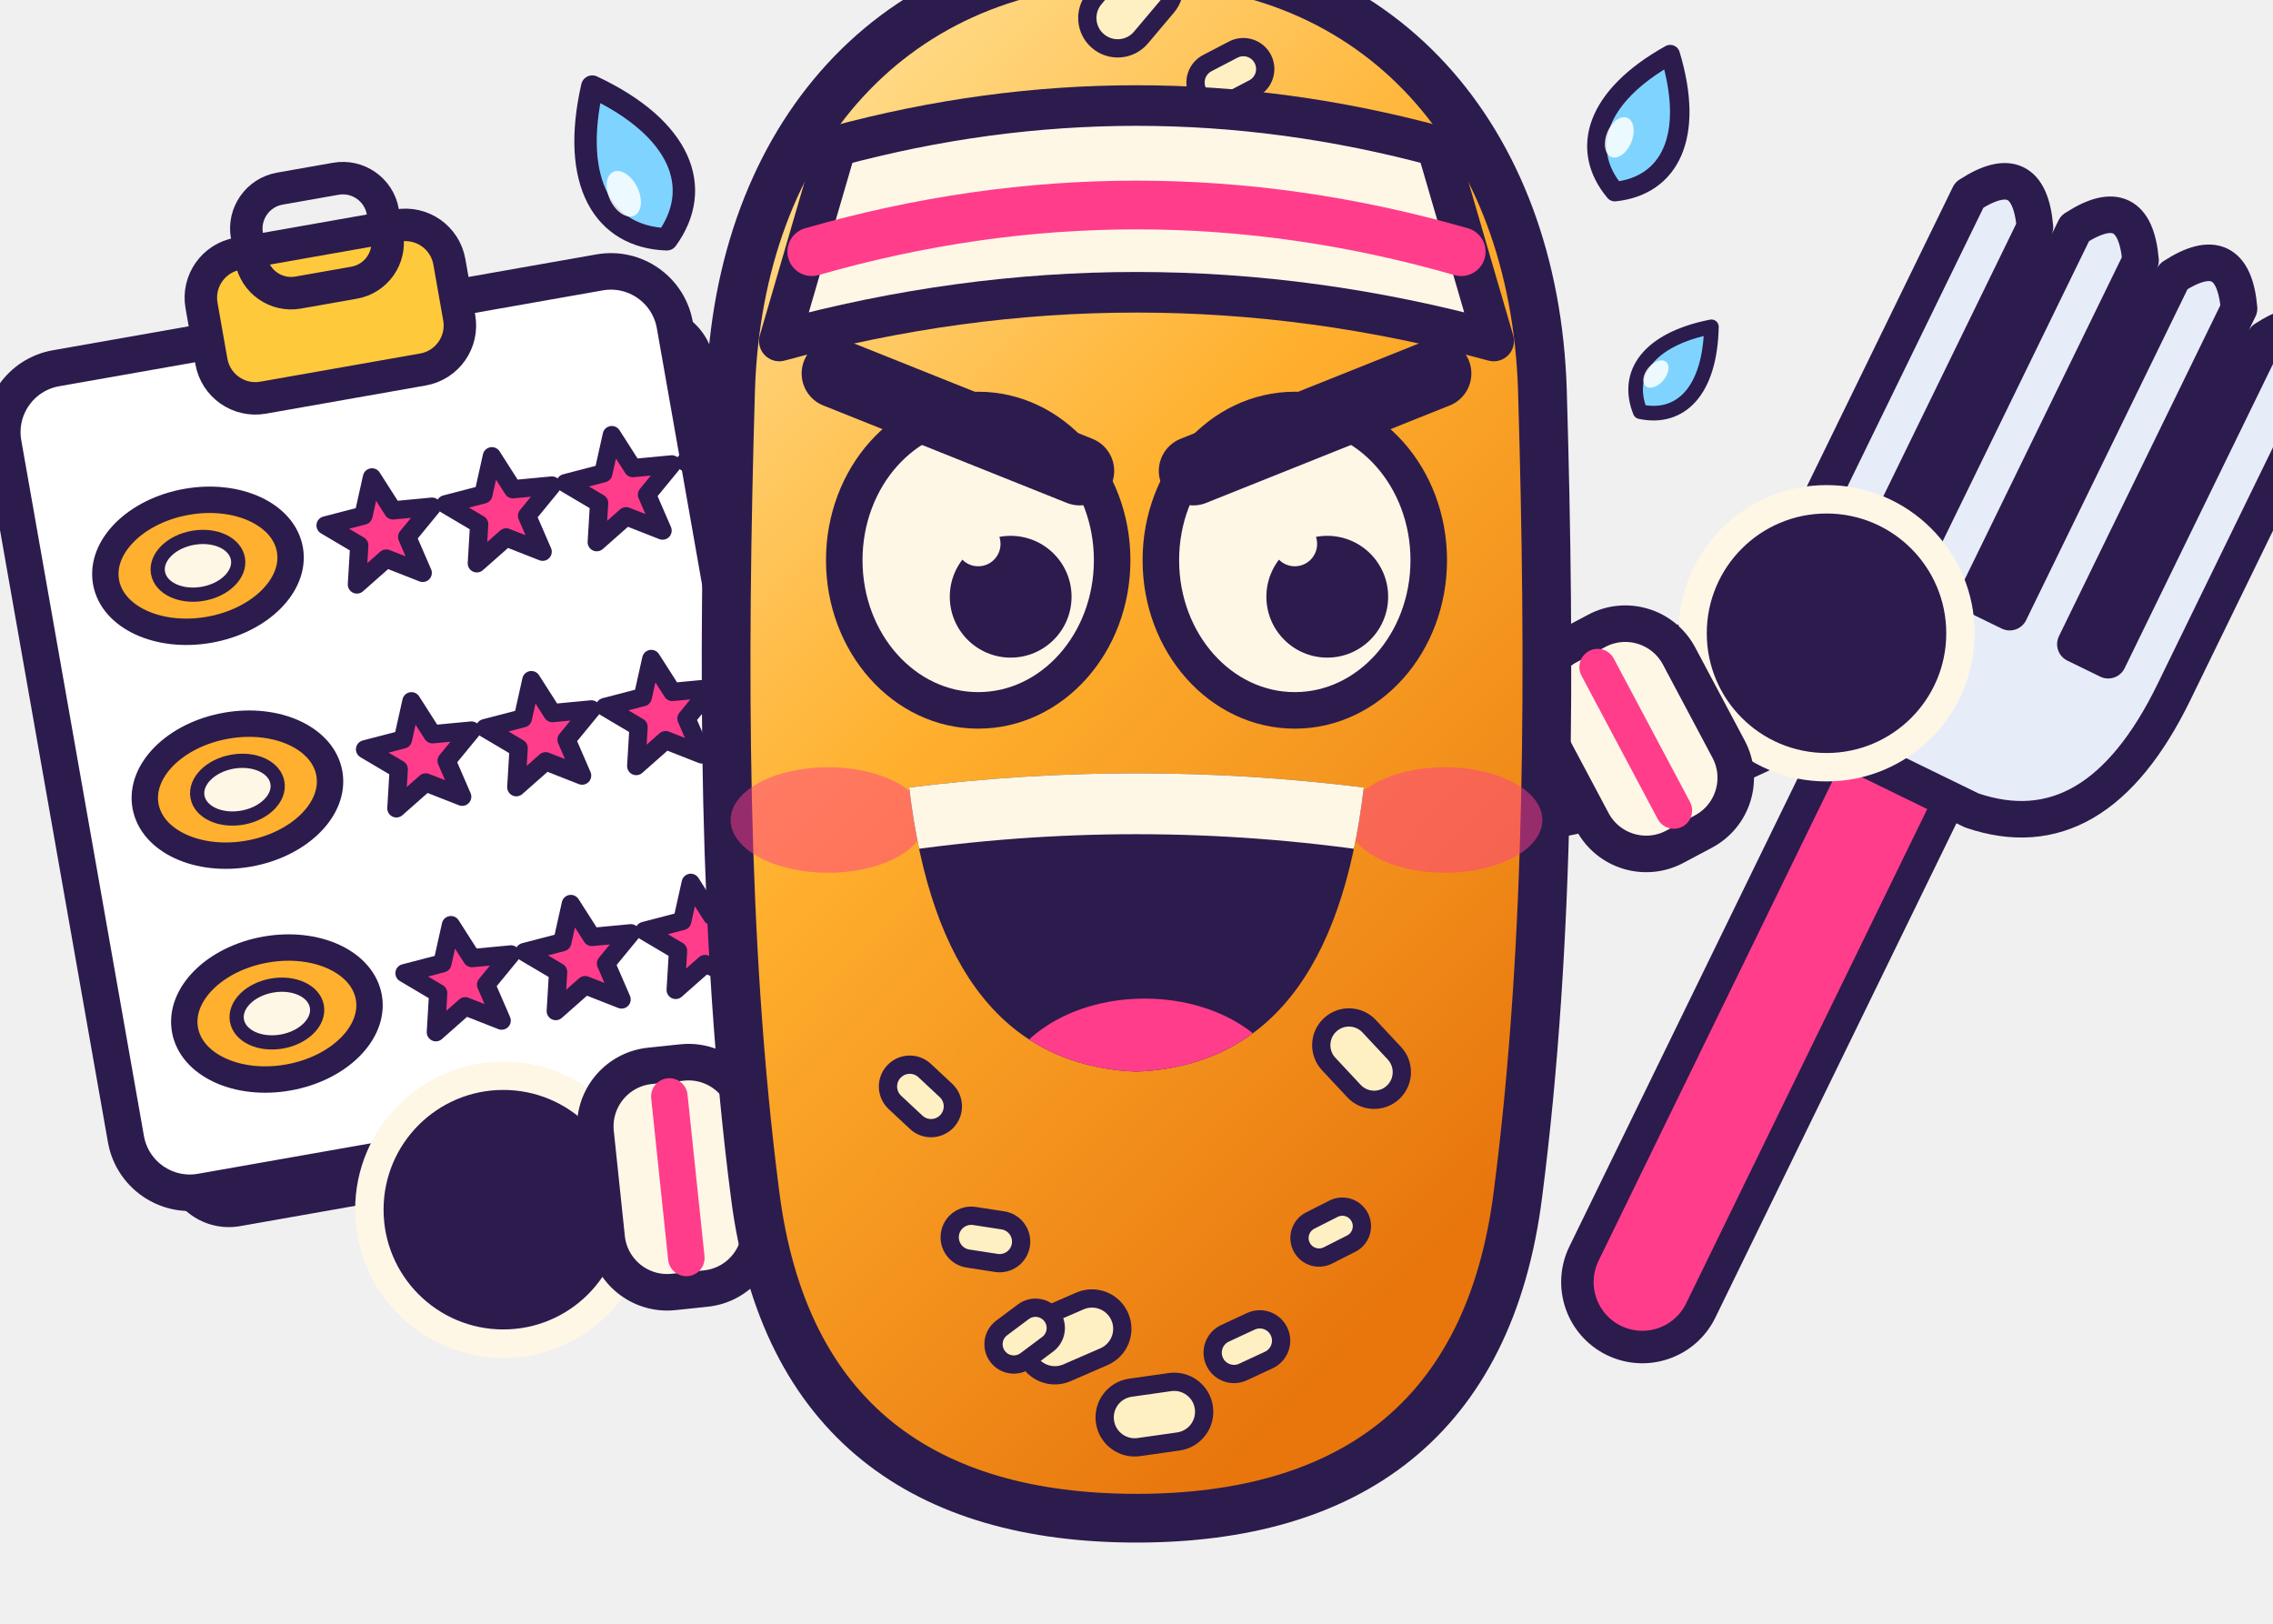
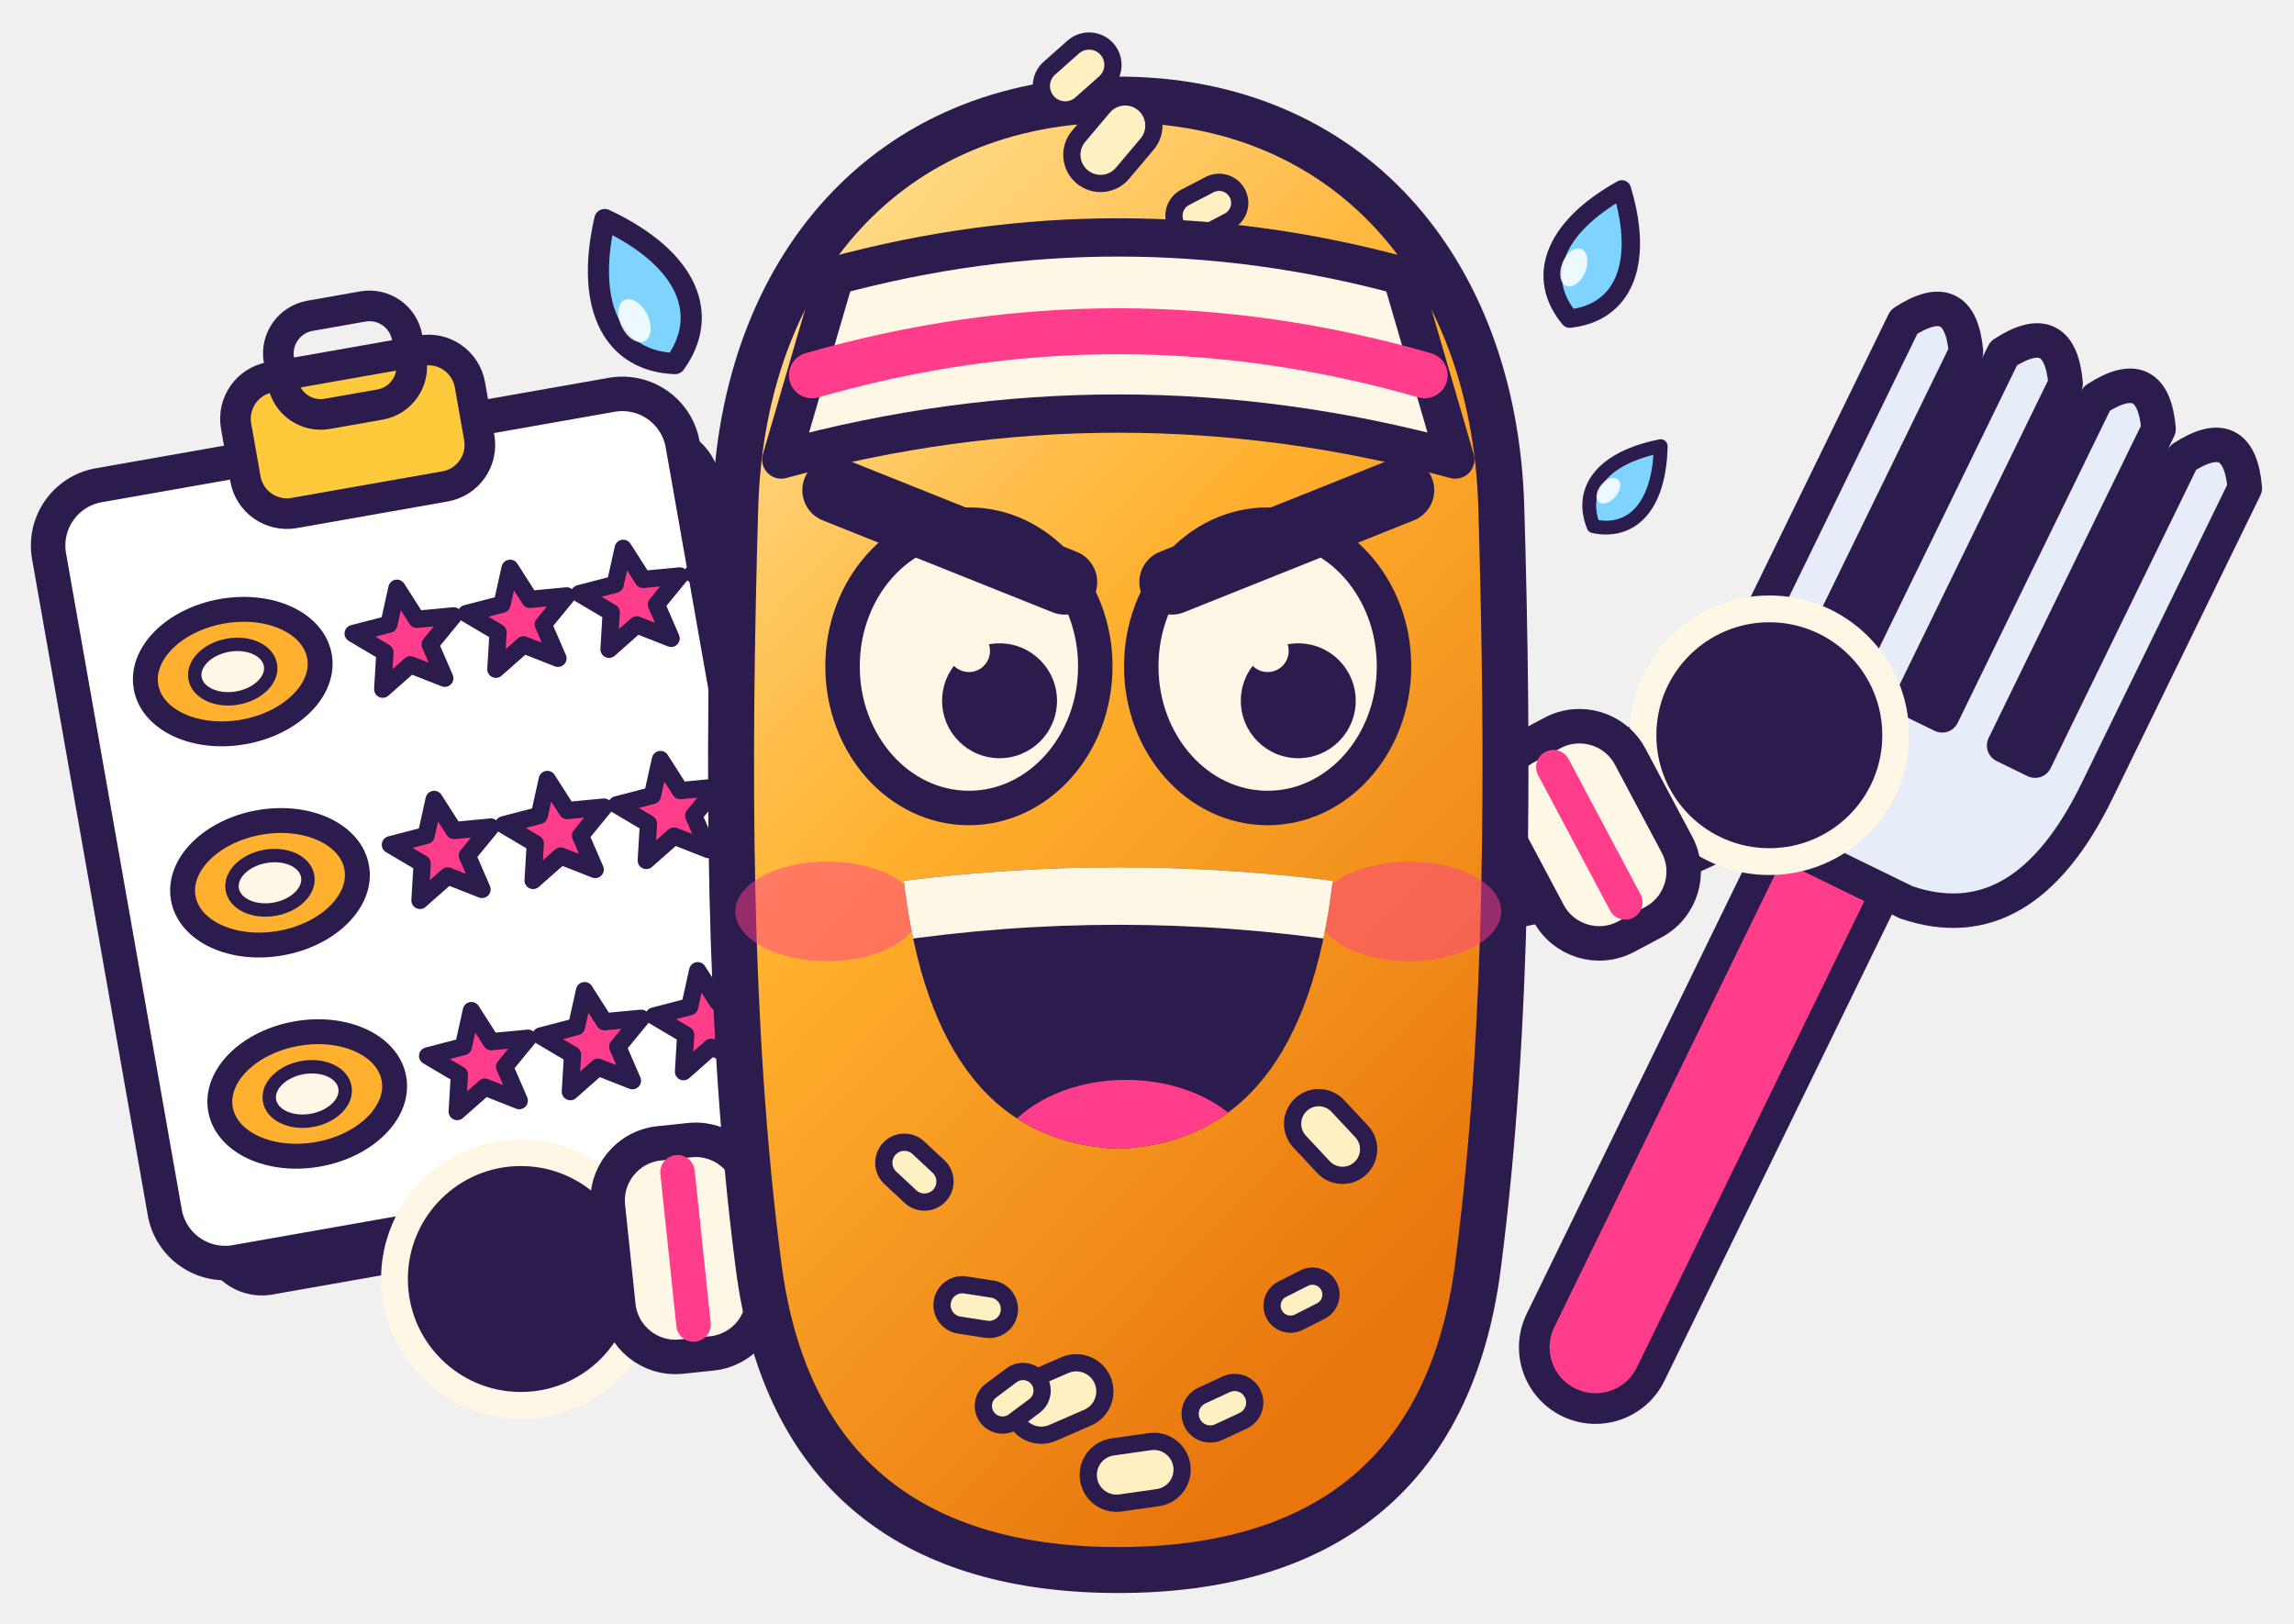
- <svg xmlns="http://www.w3.org/2000/svg" viewBox="40 110 560 400" width="560" height="400">
+ <svg xmlns="http://www.w3.org/2000/svg" viewBox="28 74 599 424" width="599" height="424">
  <defs>
    <linearGradient id="oro" x1="0" y1="0" x2=".55" y2="1">
      <stop offset="0" stop-color="#FFE9A6" />
      <stop offset=".48" stop-color="#FFB02E" />
      <stop offset="1" stop-color="#E8760D" />
    </linearGradient>
  </defs>
  <g transform="translate(0 0) scale(1)">
    <path d="M262,344 C230,388 200,406 166,408" stroke="#2C1B4D" stroke-width="42" fill="none" stroke-linecap="round" />
    <path d="M390,300 C432,296 462,286 486,270" stroke="#2C1B4D" stroke-width="42" fill="none" stroke-linecap="round" />
    <path d="M262,344 C230,388 200,406 166,408" stroke="#FFB02E" stroke-width="26" fill="none" stroke-linecap="round" />
    <path d="M390,300 C432,296 462,286 486,270" stroke="#FFB02E" stroke-width="26" fill="none" stroke-linecap="round" />
    <g transform="rotate(-10 146 286)">
      <rect x="62" y="196" width="168" height="206" rx="16" fill="#2C1B4D" />
      <rect x="54" y="186" width="168" height="206" rx="16" fill="#FFFFFF" stroke="#2C1B4D" stroke-width="9" />
      <rect x="108" y="166" width="62" height="36" rx="11" fill="#FFC93C" stroke="#2C1B4D" stroke-width="8" />
      <rect x="122" y="152" width="34" height="26" rx="10" fill="none" stroke="#2C1B4D" stroke-width="8" />
      <ellipse cx="96" cy="240" rx="23" ry="16" fill="#FFB02E" stroke="#2C1B4D" stroke-width="6.5" />
      <ellipse cx="96" cy="240" rx="10" ry="7" fill="#FFF7E6" stroke="#2C1B4D" stroke-width="3.5" />
      <path d="M142,226L145.7,234.9L155.31,235.67L147.99,241.95L150.23,251.33L142,246.3L133.77,251.33L136.01,241.95L128.69,235.67L138.3,234.9Z" fill="#FF3D8B" stroke="#2C1B4D" stroke-width="4.5" stroke-linejoin="round" />
      <path d="M172,226L175.7,234.9L185.31,235.67L177.99,241.95L180.23,251.33L172,246.3L163.77,251.33L166.01,241.95L158.69,235.67L168.3,234.9Z" fill="#FF3D8B" stroke="#2C1B4D" stroke-width="4.5" stroke-linejoin="round" />
      <path d="M202,226L205.7,234.9L215.31,235.67L207.99,241.95L210.23,251.33L202,246.3L193.77,251.33L196.01,241.95L188.69,235.67L198.3,234.9Z" fill="#FF3D8B" stroke="#2C1B4D" stroke-width="4.5" stroke-linejoin="round" />
      <path d="M232,226L235.7,234.9L245.31,235.67L237.99,241.95L240.23,251.33L232,246.3L223.77,251.33L226.01,241.95L218.69,235.67L228.3,234.9Z" fill="#FF3D8B" stroke="#2C1B4D" stroke-width="4.5" stroke-linejoin="round" />
      <ellipse cx="96" cy="296" rx="23" ry="16" fill="#FFB02E" stroke="#2C1B4D" stroke-width="6.5" />
      <ellipse cx="96" cy="296" rx="10" ry="7" fill="#FFF7E6" stroke="#2C1B4D" stroke-width="3.5" />
      <path d="M142,282L145.7,290.9L155.31,291.67L147.99,297.95L150.23,307.33L142,302.3L133.77,307.33L136.01,297.95L128.69,291.67L138.3,290.9Z" fill="#FF3D8B" stroke="#2C1B4D" stroke-width="4.5" stroke-linejoin="round" />
      <path d="M172,282L175.7,290.9L185.31,291.67L177.99,297.95L180.23,307.33L172,302.3L163.77,307.33L166.01,297.95L158.69,291.67L168.3,290.9Z" fill="#FF3D8B" stroke="#2C1B4D" stroke-width="4.5" stroke-linejoin="round" />
      <path d="M202,282L205.7,290.9L215.31,291.67L207.99,297.95L210.23,307.33L202,302.3L193.77,307.33L196.01,297.95L188.69,291.67L198.3,290.9Z" fill="#FF3D8B" stroke="#2C1B4D" stroke-width="4.5" stroke-linejoin="round" />
      <path d="M232,282L235.7,290.9L245.31,291.67L237.99,297.95L240.23,307.33L232,302.3L223.77,307.33L226.01,297.95L218.69,291.67L228.3,290.9Z" fill="#FF3D8B" stroke="#2C1B4D" stroke-width="4.5" stroke-linejoin="round" />
      <ellipse cx="96" cy="352" rx="23" ry="16" fill="#FFB02E" stroke="#2C1B4D" stroke-width="6.5" />
      <ellipse cx="96" cy="352" rx="10" ry="7" fill="#FFF7E6" stroke="#2C1B4D" stroke-width="3.5" />
      <path d="M142,338L145.7,346.9L155.31,347.67L147.99,353.95L150.23,363.33L142,358.3L133.77,363.33L136.01,353.95L128.69,347.67L138.3,346.9Z" fill="#FF3D8B" stroke="#2C1B4D" stroke-width="4.5" stroke-linejoin="round" />
      <path d="M172,338L175.7,346.9L185.31,347.67L177.99,353.95L180.23,363.33L172,358.3L163.77,363.33L166.01,353.95L158.69,347.67L168.3,346.9Z" fill="#FF3D8B" stroke="#2C1B4D" stroke-width="4.5" stroke-linejoin="round" />
      <path d="M202,338L205.7,346.9L215.31,347.67L207.99,353.95L210.23,363.33L202,358.3L193.77,363.33L196.01,353.95L188.69,347.67L198.3,346.9Z" fill="#FF3D8B" stroke="#2C1B4D" stroke-width="4.5" stroke-linejoin="round" />
      <path d="M232,338L235.7,346.9L245.31,347.67L237.99,353.95L240.23,363.33L232,358.3L223.77,363.33L226.01,353.95L218.69,347.67L228.3,346.9Z" fill="#FF3D8B" stroke="#2C1B4D" stroke-width="4.5" stroke-linejoin="round" />
    </g>
    <g transform="rotate(26 506 300)">
      <rect x="490" y="286" width="32" height="170" rx="16" fill="#FF3D8B" stroke="#2C1B4D" stroke-width="8" />
      <path d="M461,252 L461,164 q9,-15 18,0 L479,252 L488,252 L488,160 q9,-15 18,0 L506,252                L515,252 L515,160 q9,-15 18,0 L533,252 L542,252 L542,164 q9,-15 18,0 L560,252                Q560,296 528,300 L494,300 Q461,296 461,252 Z" fill="#E7ECF9" stroke="#2C1B4D" stroke-width="9" stroke-linejoin="round" />
    </g>
    <circle cx="164" cy="408" r="33" fill="#2C1B4D" />
    <circle cx="164" cy="408" r="33" fill="none" stroke="#FFF7E6" stroke-width="7" />
    <circle cx="490" cy="266" r="33" fill="#2C1B4D" />
    <circle cx="490" cy="266" r="33" fill="none" stroke="#FFF7E6" stroke-width="7" />
    <g transform="rotate(-6 207 400)">
      <rect x="188" y="372" width="38" height="56" rx="15" fill="#FFF7E6" stroke="#2C1B4D" stroke-width="9" />
      <path d="M207,380 L207,420" stroke="#FF3D8B" stroke-width="9" stroke-linecap="round" />
    </g>
    <g transform="rotate(-28 443 292)">
      <rect x="424" y="264" width="38" height="56" rx="15" fill="#FFF7E6" stroke="#2C1B4D" stroke-width="9" />
      <path d="M443,272 L443,312" stroke="#FF3D8B" stroke-width="9" stroke-linecap="round" />
    </g>
    <path d="M320,100 C380,100 418,144 420,206                 C422,274 422,342 414,404 C407,460 372,484 320,484                 C268,484 233,460 226,404 C218,342 218,274 220,206                 C222,144 260,100 320,100 Z" fill="url(#oro)" stroke="#2C1B4D" stroke-width="12" stroke-linejoin="round" />
    <rect x="298.87" y="87.47" width="20.79" height="12.47" rx="6.24" fill="#FFF0C4" stroke="#2C1B4D" stroke-width="4.5" transform="rotate(-41.56 309.27 93.71)" />
    <rect x="306.11" y="103.12" width="24.96" height="14.98" rx="7.49" fill="#FFF0C4" stroke="#2C1B4D" stroke-width="4.5" transform="rotate(-49.84 318.59 110.61)" />
    <rect x="334.13" y="123.27" width="17.99" height="10.79" rx="5.4" fill="#FFF0C4" stroke="#2C1B4D" stroke-width="4.5" transform="rotate(-27.53 343.13 128.66)" />
    <rect x="364.08" y="363.96" width="22.74" height="13.64" rx="6.82" fill="#FFF0C4" stroke="#2C1B4D" stroke-width="4.5" transform="rotate(46.94 375.44 370.78)" />
    <rect x="359.81" y="408.7" width="16.07" height="9.64" rx="4.82" fill="#FFF0C4" stroke="#2C1B4D" stroke-width="4.5" transform="rotate(-26.85 367.85 413.52)" />
    <rect x="338.44" y="436.49" width="17.52" height="10.51" rx="5.26" fill="#FFF0C4" stroke="#2C1B4D" stroke-width="4.5" transform="rotate(-24.94 347.2 441.75)" />
    <rect x="312.11" y="451.09" width="24.61" height="14.77" rx="7.38" fill="#FFF0C4" stroke="#2C1B4D" stroke-width="4.5" transform="rotate(-8.09 324.42 458.48)" />
    <rect x="292" y="431.86" width="24.92" height="14.95" rx="7.48" fill="#FFF0C4" stroke="#2C1B4D" stroke-width="4.5" transform="rotate(-23.5 304.46 439.34)" />
    <rect x="284.11" y="434.15" width="16.67" height="10" rx="5" fill="#FFF0C4" stroke="#2C1B4D" stroke-width="4.5" transform="rotate(-36.76 292.44 439.15)" />
    <rect x="273.94" y="410.03" width="17.68" height="10.61" rx="5.3" fill="#FFF0C4" stroke="#2C1B4D" stroke-width="4.5" transform="rotate(8.76 282.78 415.33)" />
    <rect x="257.81" y="374.73" width="17.91" height="10.74" rx="5.37" fill="#FFF0C4" stroke="#2C1B4D" stroke-width="4.5" transform="rotate(43.01 266.77 380.1)" />
    <g>
      <path d="M232,194 Q320,170 408,194 L394,146 Q320,126 246,146 Z" fill="#FFF7E6" stroke="#2C1B4D" stroke-width="10" stroke-linejoin="round" />
      <path d="M240,172 Q320,149 400,172" fill="none" stroke="#FF3D8B" stroke-width="12" stroke-linecap="round" />
    </g>
    <ellipse cx="281" cy="248" rx="33" ry="37" fill="#FFF7E6" stroke="#2C1B4D" stroke-width="9" />
    <ellipse cx="359" cy="248" rx="33" ry="37" fill="#FFF7E6" stroke="#2C1B4D" stroke-width="9" />
    <circle cx="289" cy="257" r="15" fill="#2C1B4D" />
    <circle cx="367" cy="257" r="15" fill="#2C1B4D" />
    <circle cx="281" cy="244" r="5.5" fill="#FFF7E6" />
    <circle cx="359" cy="244" r="5.5" fill="#FFF7E6" />
    <path d="M246,202 L306,226" stroke="#2C1B4D" stroke-width="17" stroke-linecap="round" />
    <path d="M394,202 L334,226" stroke="#2C1B4D" stroke-width="17" stroke-linecap="round" />
    <ellipse cx="244" cy="312" rx="24" ry="13" fill="#FF3D8B" opacity=".5" />
    <ellipse cx="396" cy="312" rx="24" ry="13" fill="#FF3D8B" opacity=".5" />
    <g>
      <path d="M264,304 Q320,297 376,304 Q368,372 320,374 Q272,372 264,304 Z" fill="#2C1B4D" />
      <clipPath id="boca">
        <path d="M264,304 Q320,297 376,304 Q368,372 320,374 Q272,372 264,304 Z" />
      </clipPath>
      <g clip-path="url(#boca)">
        <path d="M260,300 Q320,293 380,300 L380,320 Q320,311 260,320 Z" fill="#FFF7E6" />
        <ellipse cx="322" cy="382" rx="36" ry="26" fill="#FF3D8B" />
      </g>
    </g>
    <g transform="rotate(-26 196 152)">
      <path d="M196,129 C211.18,147.86 209.8,163.5 196,170.86                C182.2,163.5 180.82,147.86 196,129 Z" fill="#7FD4FF" stroke="#2C1B4D" stroke-width="5.52" stroke-linejoin="round" />
      <ellipse cx="191.4" cy="156.14" rx="3.68" ry="5.98" fill="#FFFFFF" opacity=".85" />
    </g>
    <g transform="rotate(22 444 142)">
      <path d="M444,122 C457.2,138.4 456,152 444,158.4                C432,152 430.8,138.4 444,122 Z" fill="#7FD4FF" stroke="#2C1B4D" stroke-width="4.8" stroke-linejoin="round" />
      <ellipse cx="440" cy="145.6" rx="3.2" ry="5.2" fill="#FFFFFF" opacity=".85" />
    </g>
    <g transform="rotate(40 452 202)">
      <path d="M452,187 C461.9,199.3 461,209.5 452,214.3                C443,209.5 442.1,199.3 452,187 Z" fill="#7FD4FF" stroke="#2C1B4D" stroke-width="3.6" stroke-linejoin="round" />
      <ellipse cx="449" cy="204.7" rx="2.4" ry="3.9" fill="#FFFFFF" opacity=".85" />
    </g>
  </g>
</svg>
